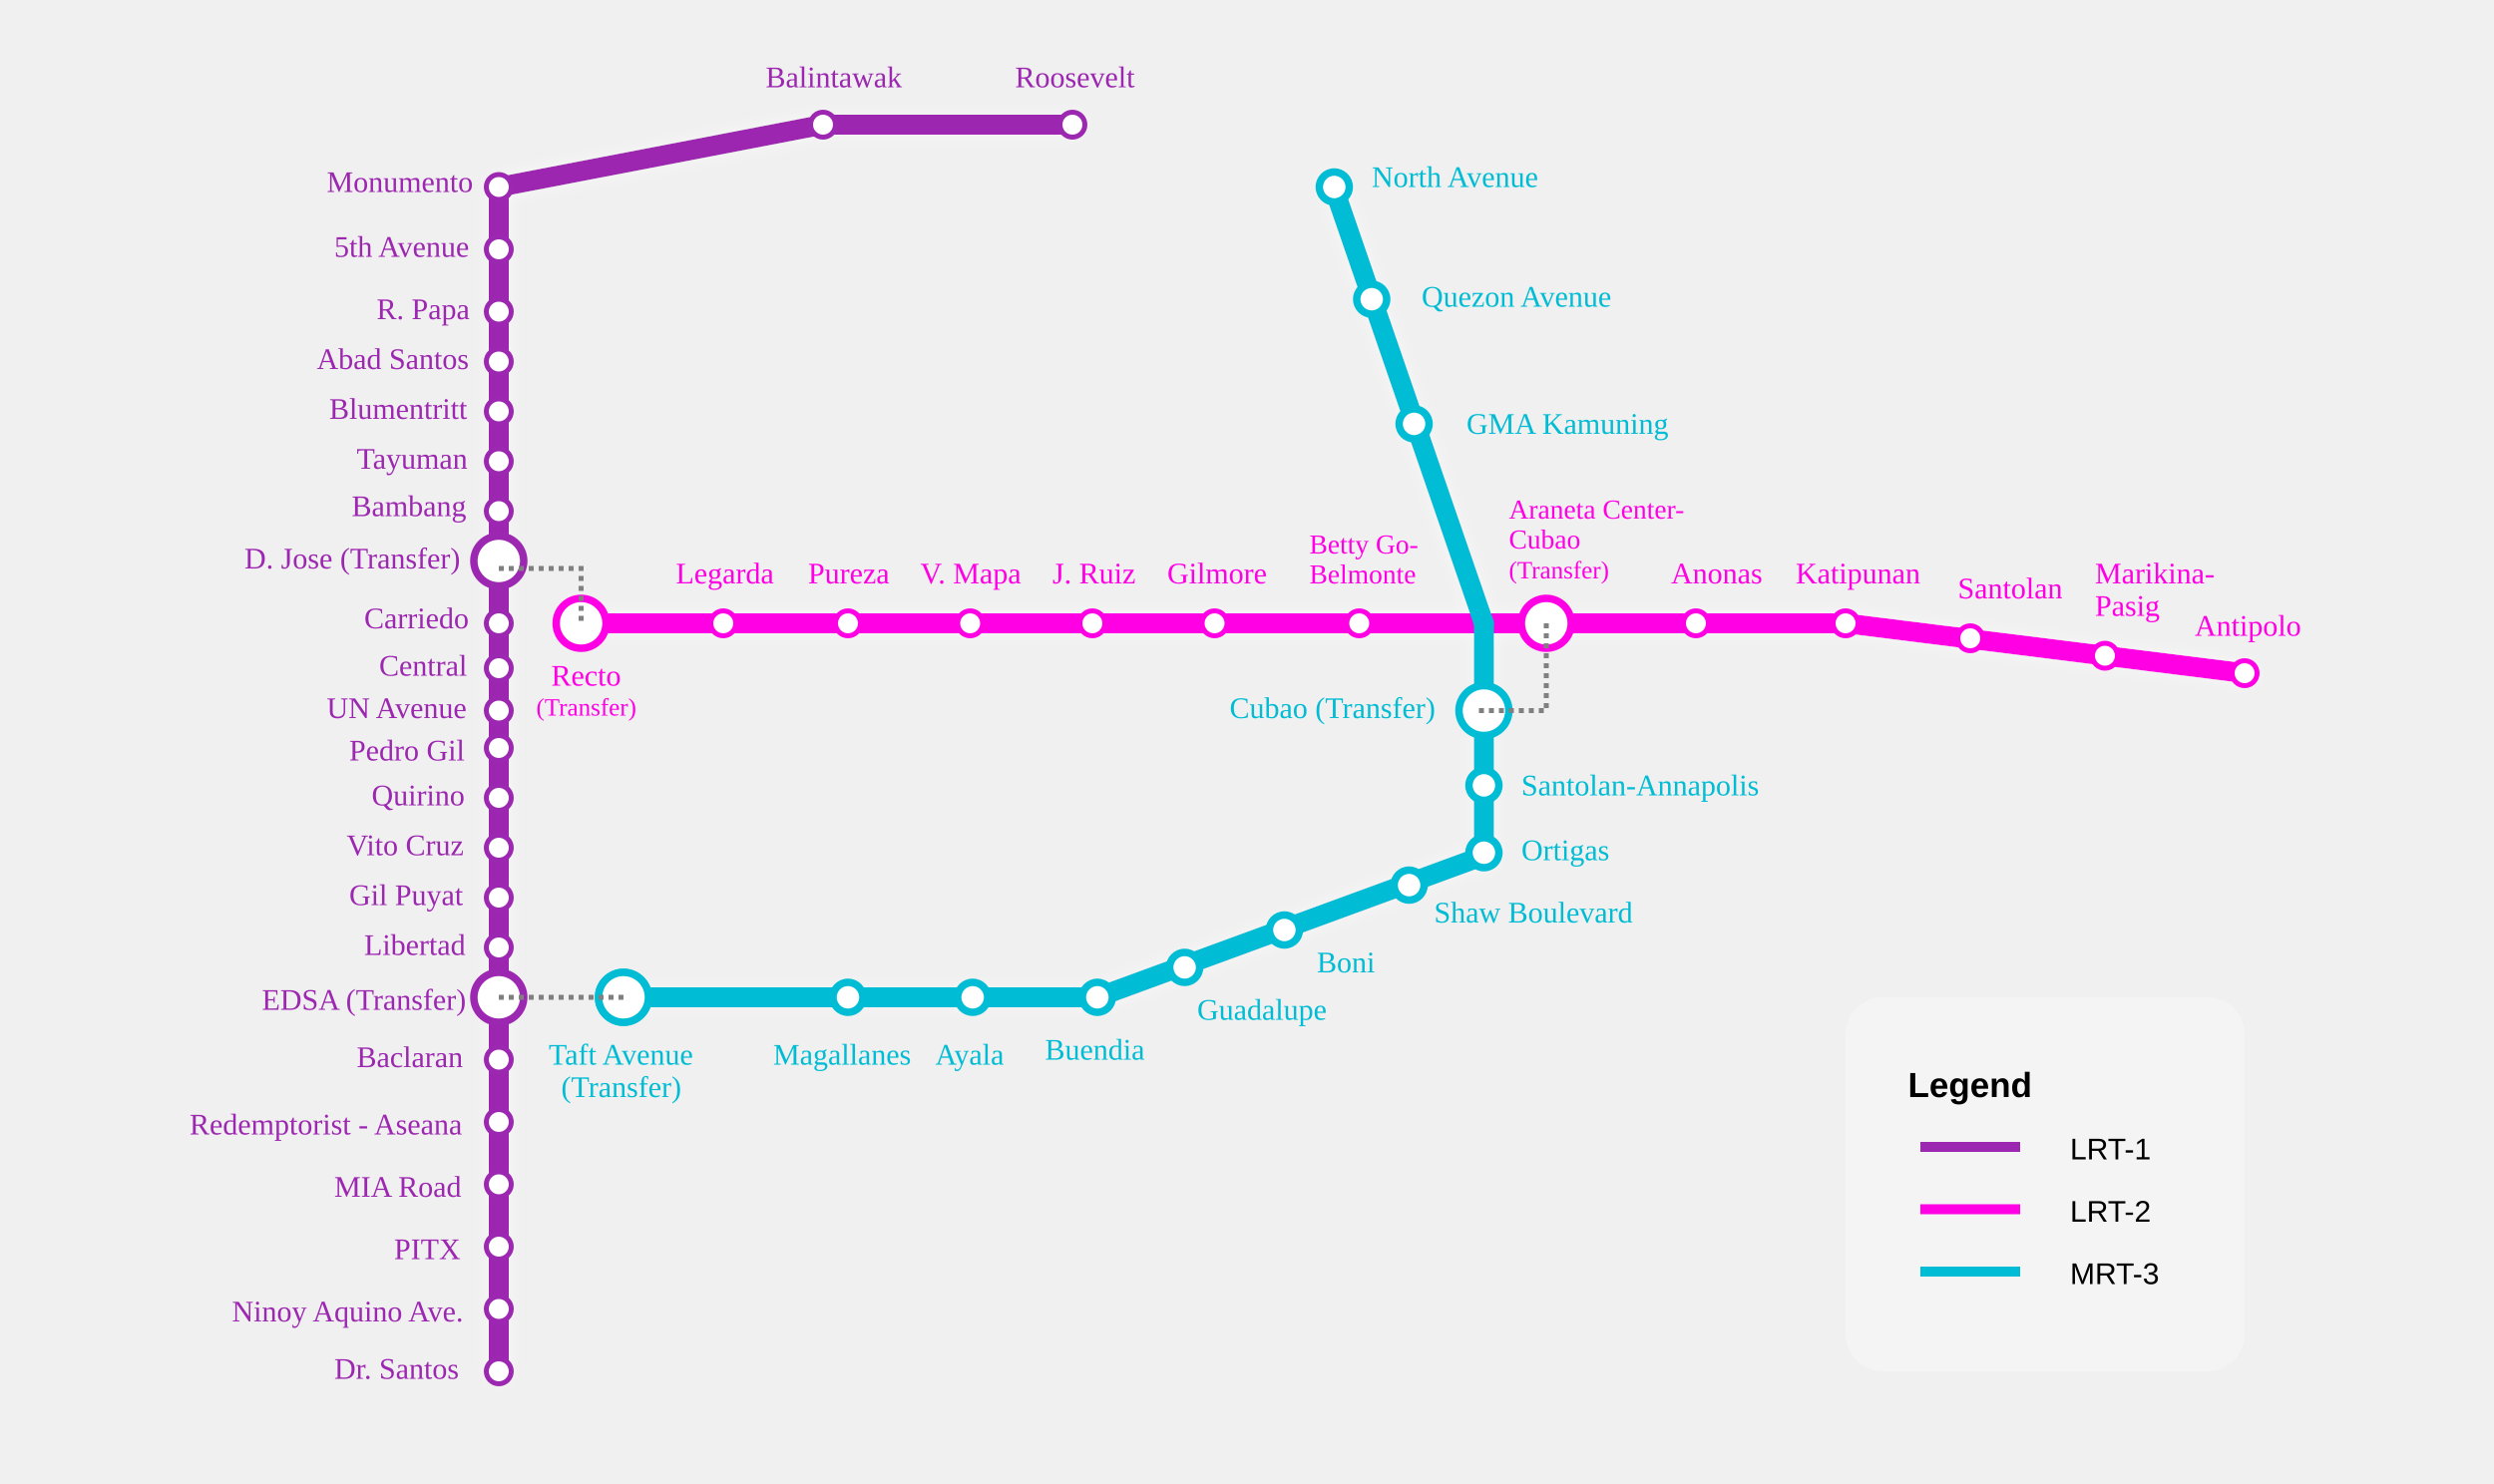
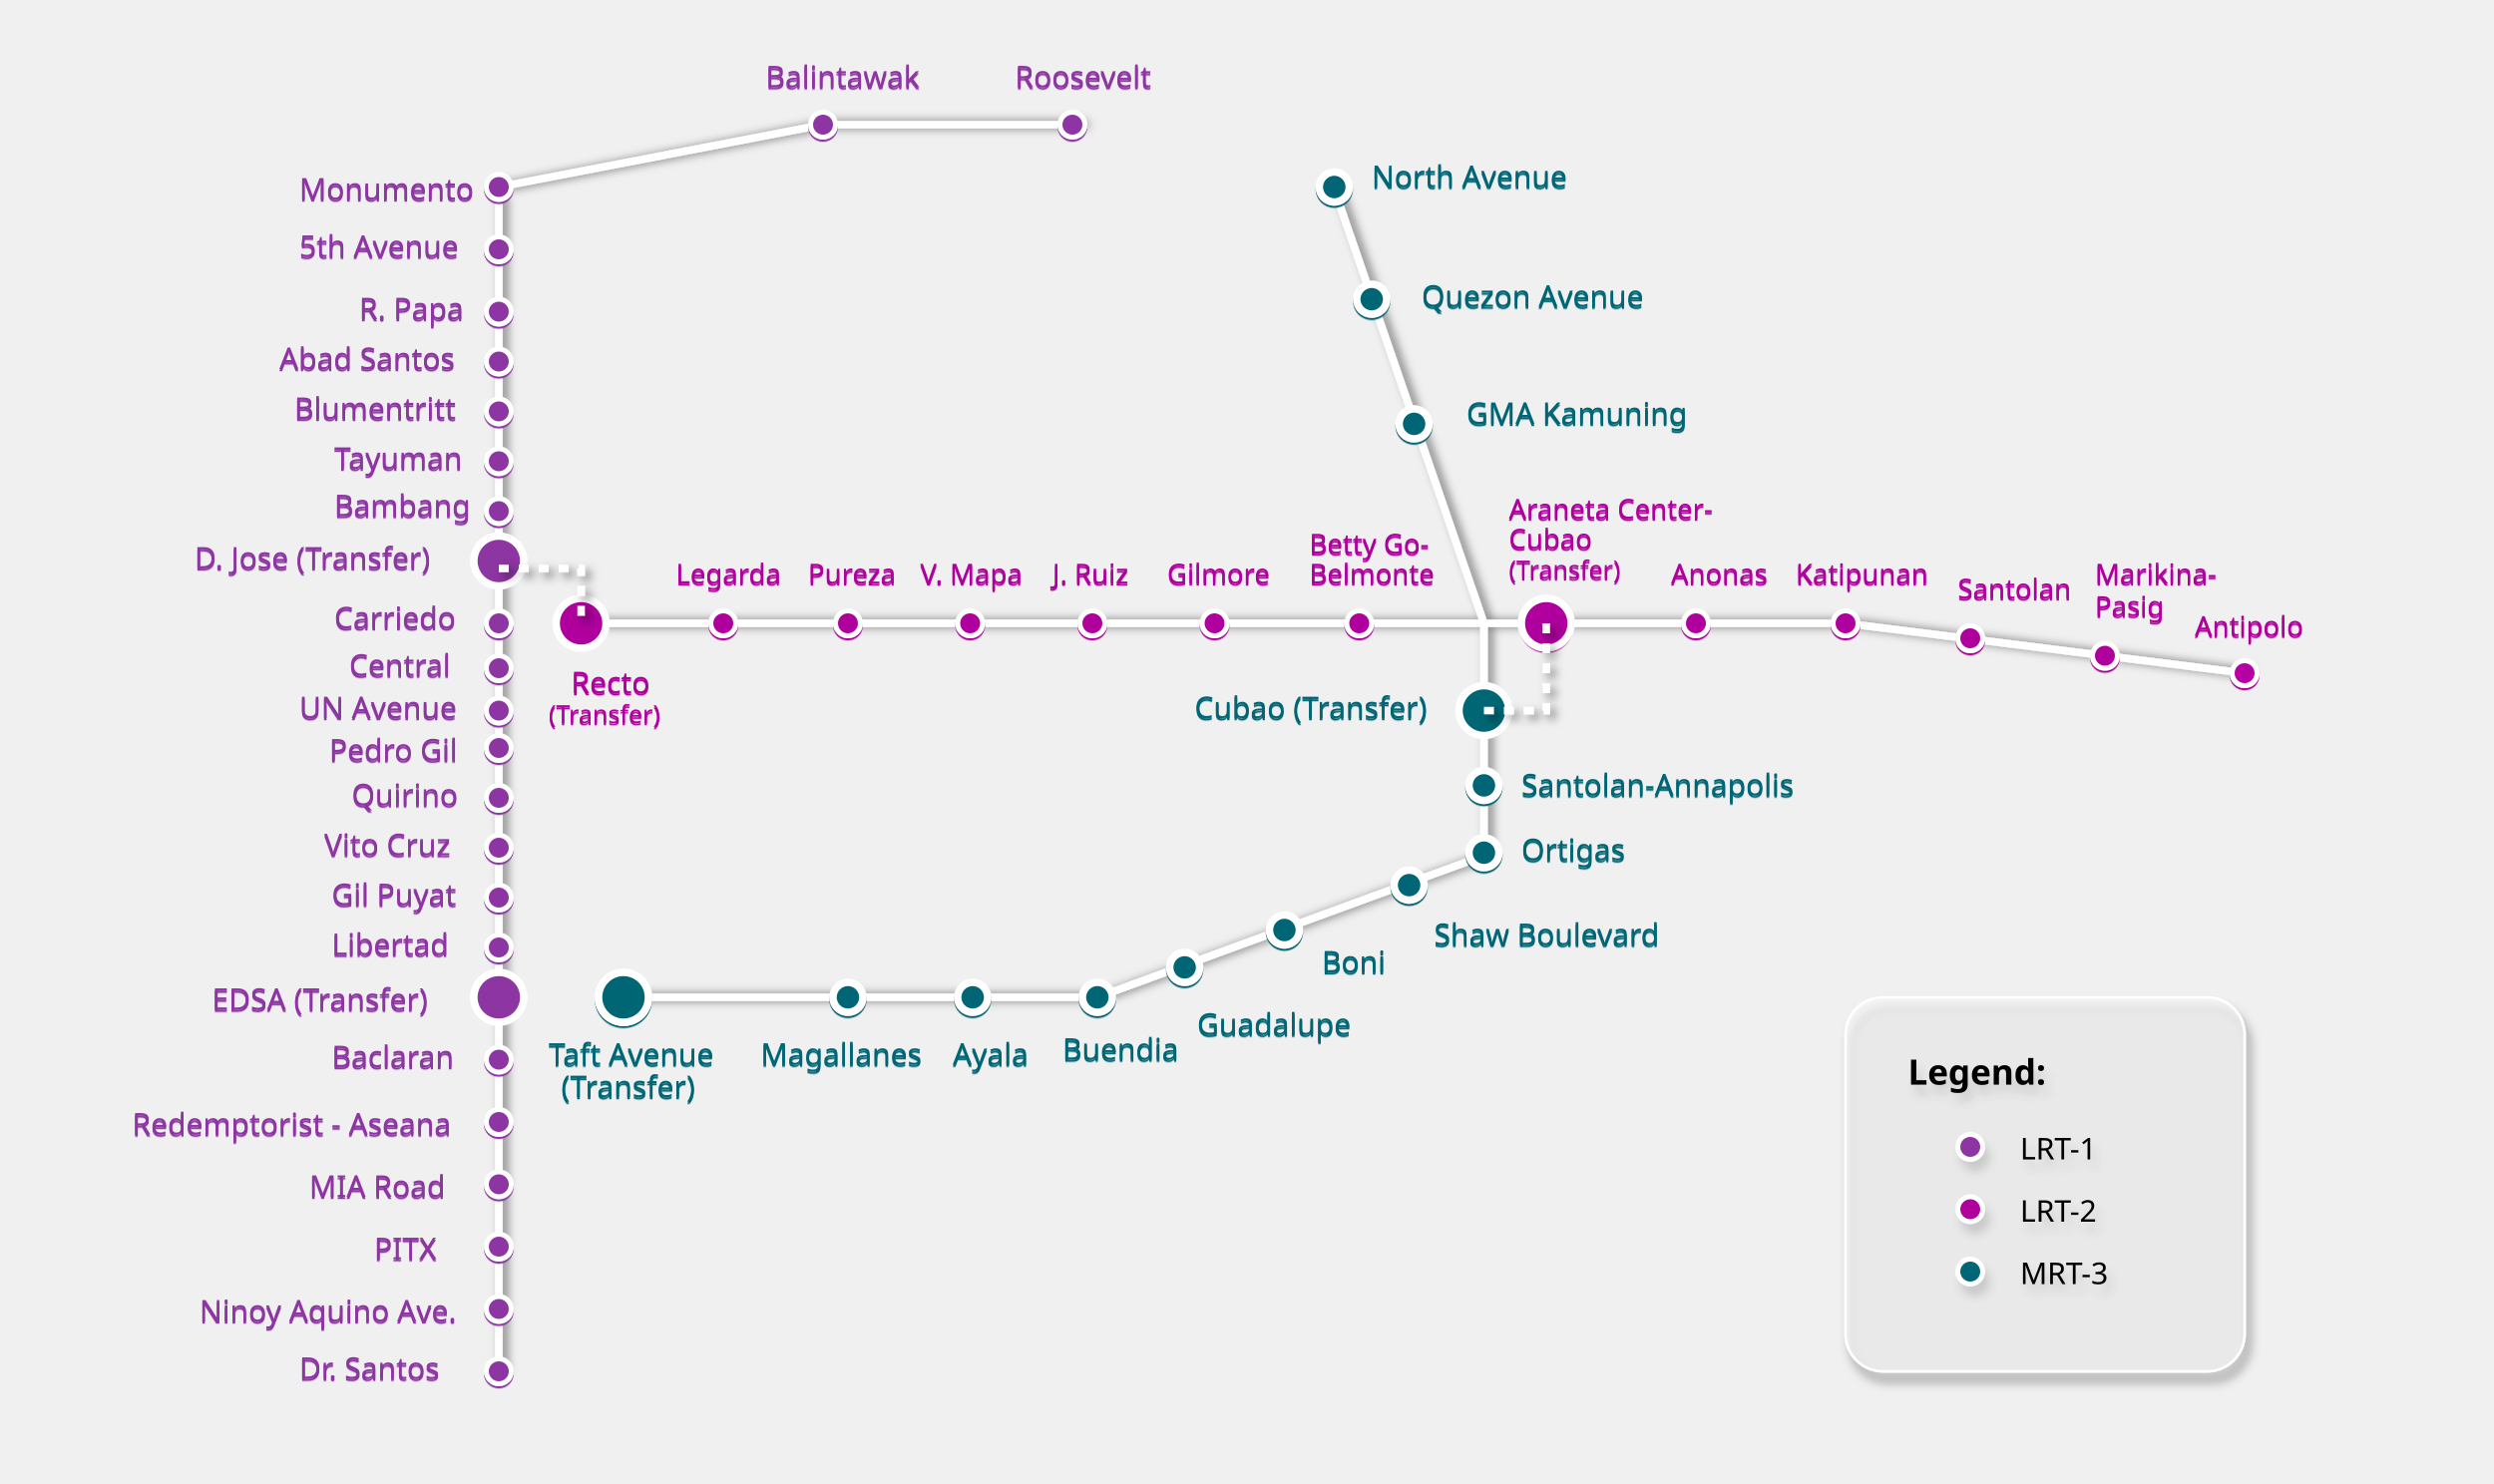
- <svg xmlns="http://www.w3.org/2000/svg" viewBox="0 0 1000 595">
-   <rect width="1500" height="595" fill="rgba(255,255,255,0)" />
-   <g class="metro-lines" style="filter: drop-shadow(0 0 3px rgba(255,255,255,0.5))">
-     <path d="M200 80 L200 550" stroke="#9c27b0" stroke-width="8" fill="none" stroke-linecap="round" />
-     <path d="M330 50 L430 50" stroke="#9c27b0" stroke-width="8" fill="none" stroke-linecap="round" />
-     <path d="M330 50 L430 50" stroke="#9c27b0" stroke-width="8" fill="none" stroke-linecap="round" />
-     <path d="M200 75 L330 50" stroke="#9c27b0" stroke-width="8" fill="none" stroke-linecap="round" />
-     <path d="M230 250 L735 250" stroke="#FF00E5" stroke-width="8" fill="none" stroke-linecap="round" />
-     <path d="M740 250 L900 270" stroke="#FF00E5" stroke-width="8" fill="none" stroke-linecap="round" />
-     <path d="M595 250 595 345" stroke="#00bcd4" stroke-width="8" fill="none" stroke-linecap="round" />
-     <path d="M595 250 534 73" stroke="#00bcd4" stroke-width="8" fill="none" stroke-linecap="round" />
-     <path d="M440 400 590 345" stroke="#00bcd4" stroke-width="8" fill="none" stroke-linecap="round" />
-     <path d="M250 400 L440 400" stroke="#00bcd4" stroke-width="8" fill="none" stroke-linecap="round" />
+ <svg xmlns="http://www.w3.org/2000/svg" viewBox="0 0 1000 595" style="font-family: 'Comic Sans MS', 'Marker Felt', 'Bradley Hand', 'Trebuchet MS', 'Arial Rounded MT Bold', system-ui, sans-serif;">
+   <defs>
+     <filter id="boxShadow" x="-50%" y="-50%" width="200%" height="200%">
+       <feDropShadow dx="2" dy="4" stdDeviation="2" flood-color="rgba(0, 0, 0, 0.5)" />
+     </filter>
+   </defs>
+   <style>
+         .legend {
+             font-family: 'Comic Sans MS', 'Marker Felt', 'Bradley Hand', 'Trebuchet MS', 'Arial Rounded MT Bold', system-ui, sans-serif;
+             filter: url(#boxShadow);
+         }
+     </style>
+   <rect width="1000" height="595" fill="url(#bg-gradient)" />
+   <g class="metro-lines" style="filter: drop-shadow(2px 0 2px rgba(0,0,0,0.5))">
+     <path d="M200 80 L200 550" stroke="#ffffff" stroke-width="3" fill="none" stroke-linecap="round" />
+     <path d="M330 50 L433 50" stroke="#ffffff" stroke-width="3" fill="none" stroke-linecap="round" />
+     <path d="M200 75 L330 50" stroke="#ffffff" stroke-width="3" fill="none" stroke-linecap="round" />
+     <path d="M230 250 L735 250" stroke="#ffffff" stroke-width="3" fill="none" stroke-linecap="round" />
+     <path d="M740 250 L900 270" stroke="#ffffff" stroke-width="3" fill="none" stroke-linecap="round" />
+     <path d="M595 250 595 345" stroke="#ffffff" stroke-width="3" fill="none" stroke-linecap="round" />
+     <path d="M595 250 534 73" stroke="#ffffff" stroke-width="3" fill="none" stroke-linecap="round" />
+     <path d="M440 400 590 345" stroke="#ffffff" stroke-width="3" fill="none" stroke-linecap="round" />
+     <path d="M250 400 L440 400" stroke="#ffffff" stroke-width="3" fill="none" stroke-linecap="round" />
  </g>
  <g class="stations">
-     <g fill="#9c27b0">
+     <g fill="#8D35A2" style="filter: drop-shadow(0px 0.9px 0.1px #8D35A2) ">
      <g>
-         <circle cx="430" cy="50" r="5" fill="white" stroke="#9c27b0" stroke-width="2" />
+         <circle cx="430" cy="50" r="5" fill="#8D35A2" stroke="#ffffff" stroke-width="2" />
        <text x="407" y="35" font-size="12">Roosevelt</text>
-         <circle cx="330" cy="50" r="5" fill="white" stroke="#9c27b0" stroke-width="2" />
+         <circle cx="330" cy="50" r="5" fill="#8D35A2" stroke="#ffffff" stroke-width="2" />
        <text x="307" y="35" font-size="12">Balintawak</text>
-         <circle cx="200" cy="75" r="5" fill="white" stroke="#9c27b0" stroke-width="2" />
-         <text x="131" y="77" font-size="12">Monumento</text>
-         <circle cx="200" cy="100" r="5" fill="white" stroke="#9c27b0" stroke-width="2" />
-         <text x="134" y="103" font-size="12">5th Avenue</text>
-         <circle cx="200" cy="125" r="5" fill="white" stroke="#9c27b0" stroke-width="2" />
-         <text x="151" y="128" font-size="12">R. Papa</text>
-         <circle cx="200" cy="145" r="5" fill="white" stroke="#9c27b0" stroke-width="2" />
-         <text x="127" y="148" font-size="12">Abad Santos</text>
-         <circle cx="200" cy="165" r="5" fill="white" stroke="#9c27b0" stroke-width="2" />
-         <text x="132" y="168" font-size="12">Blumentritt</text>
-         <circle cx="200" cy="185" r="5" fill="white" stroke="#9c27b0" stroke-width="2" />
-         <text x="143" y="188" font-size="12">Tayuman</text>
-         <circle cx="200" cy="205" r="5" fill="white" stroke="#9c27b0" stroke-width="2" />
-         <text x="141" y="207" font-size="12">Bambang</text>
-         <circle cx="200" cy="225" r="5" fill="white" stroke="#9c27b0" stroke-width="2" />
-         <text x="98" y="228" font-size="12">D. Jose (Transfer)</text>
-         <circle cx="200" cy="250" r="5" fill="white" stroke="#9c27b0" stroke-width="2" />
-         <text x="146" y="252" font-size="12">Carriedo</text>
-         <circle cx="200" cy="268" r="5" fill="white" stroke="#9c27b0" stroke-width="2" />
-         <text x="152" y="271" font-size="12">Central</text>
-         <circle cx="200" cy="285" r="5" fill="white" stroke="#9c27b0" stroke-width="2" />
-         <text x="131" y="288" font-size="12">UN Avenue</text>
-         <circle cx="200" cy="300" r="5" fill="white" stroke="#9c27b0" stroke-width="2" />
-         <text x="140" y="305" font-size="12">Pedro Gil</text>
-         <circle cx="200" cy="320" r="5" fill="white" stroke="#9c27b0" stroke-width="2" />
-         <text x="149" y="323" font-size="12">Quirino</text>
-         <circle cx="200" cy="340" r="5" fill="white" stroke="#9c27b0" stroke-width="2" />
-         <text x="139" y="343" font-size="12">Vito Cruz</text>
-         <circle cx="200" cy="360" r="5" fill="white" stroke="#9c27b0" stroke-width="2" />
-         <text x="140" y="363" font-size="12">Gil Puyat</text>
-         <circle cx="200" cy="380" r="5" fill="white" stroke="#9c27b0" stroke-width="2" />
-         <text x="146" y="383" font-size="12">Libertad</text>
-         <circle cx="200" cy="400" r="5" fill="white" stroke="#9c27b0" stroke-width="2" />
-         <text x="105" y="405" font-size="12">EDSA (Transfer)</text>
-         <circle cx="200" cy="425" r="5" fill="white" stroke="#9c27b0" stroke-width="2" />
-         <text x="143" y="428" font-size="12">Baclaran</text>
-         <circle cx="200" cy="450" r="5" fill="white" stroke="#9c27b0" stroke-width="2" />
-         <text x="76" y="455" font-size="12">Redemptorist - Aseana</text>
-         <circle cx="200" cy="475" r="5" fill="white" stroke="#9c27b0" stroke-width="2" />
-         <text x="134" y="480" font-size="12">MIA Road</text>
-         <circle cx="200" cy="500" r="5" fill="white" stroke="#9c27b0" stroke-width="2" />
-         <text x="158" y="505" font-size="12">PITX</text>
-         <circle cx="200" cy="525" r="5" fill="white" stroke="#9c27b0" stroke-width="2" />
-         <text x="93" y="530" font-size="12">Ninoy Aquino Ave. </text>
-         <circle cx="200" cy="550" r="5" fill="white" stroke="#9c27b0" stroke-width="2" />
-         <text x="134" y="553" font-size="12">Dr. Santos </text>
+         <circle cx="200" cy="75" r="5" fill="#8D35A2" stroke="#ffffff" stroke-width="2" />
+         <text x="120" y="80" font-size="12">Monumento</text>
+         <circle cx="200" cy="100" r="5" fill="#8D35A2" stroke="#ffffff" stroke-width="2" />
+         <text x="120" y="103" font-size="12">5th Avenue</text>
+         <circle cx="200" cy="125" r="5" fill="#8D35A2" stroke="#ffffff" stroke-width="2" />
+         <text x="144" y="128" font-size="12">R. Papa</text>
+         <circle cx="200" cy="145" r="5" fill="#8D35A2" stroke="#ffffff" stroke-width="2" />
+         <text x="112" y="148" font-size="12">Abad Santos</text>
+         <circle cx="200" cy="165" r="5" fill="#8D35A2" stroke="#ffffff" stroke-width="2" />
+         <text x="118" y="168" font-size="12">Blumentritt</text>
+         <circle cx="200" cy="185" r="5" fill="#8D35A2" stroke="#ffffff" stroke-width="2" />
+         <text x="134" y="188" font-size="12">Tayuman</text>
+         <circle cx="200" cy="205" r="5" fill="#8D35A2" stroke="#ffffff" stroke-width="2" />
+         <text x="134" y="207" font-size="12">Bambang</text>
+         <text x="78" y="228" font-size="12">D. Jose (Transfer)</text>
+         <circle cx="200" cy="250" r="5" fill="#8D35A2" stroke="#ffffff" stroke-width="2" />
+         <text x="134" y="252" font-size="12">Carriedo</text>
+         <circle cx="200" cy="268" r="5" fill="#8D35A2" stroke="#ffffff" stroke-width="2" />
+         <text x="140" y="271" font-size="12">Central</text>
+         <circle cx="200" cy="285" r="5" fill="#8D35A2" stroke="#ffffff" stroke-width="2" />
+         <text x="120" y="288" font-size="12">UN Avenue</text>
+         <circle cx="200" cy="300" r="5" fill="#8D35A2" stroke="#ffffff" stroke-width="2" />
+         <text x="132" y="305" font-size="12">Pedro Gil</text>
+         <circle cx="200" cy="320" r="5" fill="#8D35A2" stroke="#ffffff" stroke-width="2" />
+         <text x="141" y="323" font-size="12">Quirino</text>
+         <circle cx="200" cy="340" r="5" fill="#8D35A2" stroke="#ffffff" stroke-width="2" />
+         <text x="130" y="343" font-size="12">Vito Cruz</text>
+         <circle cx="200" cy="360" r="5" fill="#8D35A2" stroke="#ffffff" stroke-width="2" />
+         <text x="133" y="363" font-size="12">Gil Puyat</text>
+         <circle cx="200" cy="380" r="5" fill="#8D35A2" stroke="#ffffff" stroke-width="2" />
+         <text x="133" y="383" font-size="12">Libertad</text>
+         <circle cx="200" cy="400" r="5" fill="#8D35A2" stroke="#ffffff" stroke-width="2" />
+         <text x="85" y="405" font-size="12">EDSA (Transfer)</text>
+         <circle cx="200" cy="425" r="5" fill="#8D35A2" stroke="#ffffff" stroke-width="2" />
+         <text x="133" y="428" font-size="12">Baclaran</text>
+         <circle cx="200" cy="450" r="5" fill="#8D35A2" stroke="#ffffff" stroke-width="2" />
+         <text x="53" y="455" font-size="12">Redemptorist - Aseana</text>
+         <circle cx="200" cy="475" r="5" fill="#8D35A2" stroke="#ffffff" stroke-width="2" />
+         <text x="124" y="480" font-size="12">MIA Road</text>
+         <circle cx="200" cy="500" r="5" fill="#8D35A2" stroke="#ffffff" stroke-width="2" />
+         <text x="150" y="505" font-size="12">PITX</text>
+         <circle cx="200" cy="525" r="5" fill="#8D35A2" stroke="#ffffff" stroke-width="2" />
+         <text x="80" y="530" font-size="12">Ninoy Aquino Ave. </text>
+         <circle cx="200" cy="550" r="5" fill="#8D35A2" stroke="#ffffff" stroke-width="2" />
+         <text x="120" y="553" font-size="12">Dr. Santos </text>
      </g>
    </g>
-     <g fill="#FF00E5">
+     <g fill="#af009e" style="filter: drop-shadow(0px 0.9px 0.1px #af009e); ">
      <g>
-         <circle cx="233" cy="250" r="1" fill="white" stroke="#FF00E5" stroke-width="2" />
-         <text x="221" y="275" font-size="12">Recto</text>
-         <text x="215" y="287" font-size="10">(Transfer)</text>
-         <circle cx="290" cy="250" r="5" fill="white" stroke="#FF00E5" stroke-width="2" />
-         <text x="271" y="234" font-size="12">Legarda</text>
-         <circle cx="340" cy="250" r="5" fill="white" stroke="#FF00E5" stroke-width="2" />
-         <text x="324" y="234" font-size="12">Pureza</text>
-         <circle cx="389" cy="250" r="5" fill="white" stroke="#FF00E5" stroke-width="2" />
-         <text x="369" y="234" font-size="12">V. Mapa</text>
-         <circle cx="438" cy="250" r="5" fill="white" stroke="#FF00E5" stroke-width="2" />
-         <text x="422" y="234" font-size="12">J. Ruiz</text>
-         <circle cx="487" cy="250" r="5" fill="white" stroke="#FF00E5" stroke-width="2" />
-         <text x="468" y="234" font-size="12">Gilmore</text>
-         <circle cx="545" cy="250" r="5" fill="white" stroke="#FF00E5" stroke-width="2" />
+         <text x="229" y="278" font-size="12">Recto</text>
+         <text x="220" y="290" font-size="10">(Transfer)</text>
+         <circle cx="290" cy="250" r="5" fill="#af009e" stroke="#ffffff" stroke-width="2" />
+         <text x="271" y="234" font-size="11">Legarda</text>
+         <circle cx="340" cy="250" r="5" fill="#af009e" stroke="#ffffff" stroke-width="2" />
+         <text x="324" y="234" font-size="11">Pureza</text>
+         <circle cx="389" cy="250" r="5" fill="#af009e" stroke="#ffffff" stroke-width="2" />
+         <text x="369" y="234" font-size="11">V. Mapa</text>
+         <circle cx="438" cy="250" r="5" fill="#af009e" stroke="#ffffff" stroke-width="2" />
+         <text x="422" y="234" font-size="11">J. Ruiz</text>
+         <circle cx="487" cy="250" r="5" fill="#af009e" stroke="#ffffff" stroke-width="2" />
+         <text x="468" y="234" font-size="11">Gilmore</text>
+         <circle cx="545" cy="250" r="5" fill="#af009e" stroke="#ffffff" stroke-width="2" />
        <text x="525" y="222" font-size="11">Betty Go-</text>
        <text x="525" y="234" font-size="11">Belmonte</text>
-         <circle cx="620" cy="250" r="10" fill="white" stroke="#FF00E5" stroke-width="2" />
+         <circle cx="620" cy="250" r="10" fill="#af009e" stroke="#ffffff" stroke-width="2" />
        <text x="605" y="208" font-size="11">Araneta Center-</text>
        <text x="605" y="220" font-size="11">Cubao</text>
        <text x="605" y="232" font-size="10">(Transfer)</text>
-         <circle cx="680" cy="250" r="5" fill="white" stroke="#FF00E5" stroke-width="2" />
-         <text x="670" y="234" font-size="12">Anonas</text>
-         <circle cx="740" cy="250" r="5" fill="white" stroke="#FF00E5" stroke-width="2" />
-         <text x="720" y="234" font-size="12">Katipunan</text>
-         <circle cx="790" cy="256" r="5" fill="white" stroke="#FF00E5" stroke-width="2" />
-         <text x="785" y="240" font-size="12">Santolan</text>
-         <circle cx="844" cy="263" r="5" fill="white" stroke="#FF00E5" stroke-width="2" />
-         <text x="840" y="234" font-size="12">Marikina-</text>
-         <text x="840" y="247" font-size="12">Pasig</text>
-         <circle cx="900" cy="270" r="5" fill="white" stroke="#FF00E5" stroke-width="2" />
-         <text x="880" y="255" font-size="12">Antipolo</text>
+         <circle cx="680" cy="250" r="5" fill="#af009e" stroke="#ffffff" stroke-width="2" />
+         <text x="670" y="234" font-size="11">Anonas</text>
+         <circle cx="740" cy="250" r="5" fill="#af009e" stroke="#ffffff" stroke-width="2" />
+         <text x="720" y="234" font-size="11">Katipunan</text>
+         <circle cx="790" cy="256" r="5" fill="#af009e" stroke="#ffffff" stroke-width="2" />
+         <text x="785" y="240" font-size="11">Santolan</text>
+         <circle cx="844" cy="263" r="5" fill="#af009e" stroke="#ffffff" stroke-width="2" />
+         <text x="840" y="234" font-size="11">Marikina-</text>
+         <text x="840" y="247" font-size="11">Pasig</text>
+         <circle cx="900" cy="270" r="5" fill="#b500a3" stroke="#ffffff" stroke-width="2" />
+         <text x="880" y="255" font-size="11">Antipolo</text>
      </g>
    </g>
-     <g fill="#00bcd4">
+     <g fill="#006674" style="filter: drop-shadow(0px 0.9px 0.1px #006674); ">
      <g>
-         <circle cx="535" cy="75" r="6" fill="white" stroke="#00bcd4" stroke-width="3" />
+         <circle cx="535" cy="75" r="6" fill="#006674" stroke="#ffffff" stroke-width="3" />
        <text x="550" y="75" font-size="12">North Avenue</text>
-         <circle cx="550" cy="120" r="6" fill="white" stroke="#00bcd4" stroke-width="3" />
+         <circle cx="550" cy="120" r="6" fill="#006674" stroke="#ffffff" stroke-width="3" />
        <text x="570" y="123" font-size="12">Quezon Avenue</text>
-         <circle cx="567" cy="170" r="6" fill="white" stroke="#00bcd4" stroke-width="3" />
-         <text x="588" y="174" font-size="12">GMA Kamuning</text>
-         <circle cx="595" cy="285" r="6" fill="white" stroke="#00bcd4" stroke-width="3" />
-         <text x="493" y="288" font-size="12">Cubao (Transfer)</text>
-         <circle cx="595" cy="315" r="6" fill="white" stroke="#00bcd4" stroke-width="3" />
+         <circle cx="567" cy="170" r="6" fill="#006674" stroke="#ffffff" stroke-width="3" />
+         <text x="588" y="170" font-size="12">GMA Kamuning</text>
+         <text x="479" y="288" font-size="12">Cubao (Transfer)</text>
+         <circle cx="595" cy="315" r="6" fill="#006674" stroke="#ffffff" stroke-width="3" />
        <text x="610" y="319" font-size="12">Santolan-Annapolis</text>
-         <circle cx="595" cy="342" r="6" fill="white" stroke="#00bcd4" stroke-width="3" />
+         <circle cx="595" cy="342" r="6" fill="#006674" stroke="#ffffff" stroke-width="3" />
        <text x="610" y="345" font-size="12">Ortigas</text>
-         <circle cx="565" cy="355" r="6" fill="white" stroke="#00bcd4" stroke-width="3" />
-         <text x="575" y="370" font-size="12">Shaw Boulevard</text>
-         <circle cx="515" cy="373" r="6" fill="white" stroke="#00bcd4" stroke-width="3" />
-         <text x="528" y="390" font-size="12">Boni</text>
-         <circle cx="475" cy="388" r="6" fill="white" stroke="#00bcd4" stroke-width="3" />
-         <text x="480" y="409" font-size="12">Guadalupe</text>
-         <circle cx="440" cy="400" r="6" fill="white" stroke="#00bcd4" stroke-width="3" />
-         <text x="419" y="425" font-size="12">Buendia</text>
-         <circle cx="390" cy="400" r="6" fill="white" stroke="#00bcd4" stroke-width="3" />
-         <text x="375" y="427" font-size="12">Ayala</text>
-         <circle cx="340" cy="400" r="6" fill="white" stroke="#00bcd4" stroke-width="3" />
-         <text x="310" y="427" font-size="12">Magallanes</text>
-         <circle cx="250" cy="400" r="10" fill="white" stroke="#00bcd4" stroke-width="3" />
+         <circle cx="565" cy="355" r="6" fill="#006674" stroke="#ffffff" stroke-width="3" />
+         <text x="575" y="379" font-size="12">Shaw Boulevard</text>
+         <circle cx="515" cy="373" r="6" fill="#006674" stroke="#ffffff" stroke-width="3" />
+         <text x="530" y="390" font-size="12">Boni</text>
+         <circle cx="475" cy="388" r="6" fill="#006674" stroke="#ffffff" stroke-width="3" />
+         <text x="480" y="415" font-size="12">Guadalupe</text>
+         <circle cx="440" cy="400" r="6" fill="#006674" stroke="#ffffff" stroke-width="3" />
+         <text x="426" y="425" font-size="12">Buendia</text>
+         <circle cx="390" cy="400" r="6" fill="#006674" stroke="#ffffff" stroke-width="3" />
+         <text x="382" y="427" font-size="12">Ayala</text>
+         <circle cx="340" cy="400" r="6" fill="#006674" stroke="#ffffff" stroke-width="3" />
+         <text x="305" y="427" font-size="12">Magallanes</text>
+         <circle cx="250" cy="400" r="10" fill="#006674" stroke="#ffffff" stroke-width="3" />
        <text x="220" y="427" font-size="12">Taft Avenue</text>
        <text x="225" y="440" font-size="12">(Transfer)</text>
      </g>
    </g>
    <g class="interchange-stations">
-       <circle cx="200" cy="225" r="10" fill="white" stroke="#9c27b0" stroke-width="3" />
-       <circle cx="233" cy="250" r="10" fill="white" stroke="#FF00E5" stroke-width="3" />
-       <circle cx="620" cy="250" r="10" fill="white" stroke="#FF00E5" stroke-width="3" />
-       <circle cx="595" cy="285" r="10" fill="white" stroke="#00bcd4" stroke-width="3" />
-       <circle cx="200" cy="400" r="10" fill="white" stroke="#9c27b0" stroke-width="3" />
-       <circle cx="250" cy="400" r="10" fill="white" stroke="#00bcd4" stroke-width="3" />
+       <circle cx="200" cy="225" r="10" fill="#8D35A2" stroke="#ffffff" stroke-width="3" />
+       <circle cx="233" cy="250" r="10" fill="#af009e" stroke="#ffffff" stroke-width="3" />
+       <circle cx="620" cy="250" r="10" fill="#af009e" stroke="#ffffff" stroke-width="3" />
+       <circle cx="595" cy="285" r="10" fill="#006674" stroke="#ffffff" stroke-width="3" />
+       <circle cx="200" cy="400" r="10" fill="#8D35A2" stroke="#ffffff" stroke-width="3" />
+       <circle cx="250" cy="400" r="10" fill="#006674" stroke="#ffffff" stroke-width="3" />
    </g>
  </g>
-   <path d="M620 250              L620 285              L591 285" stroke="#808080" stroke-width="2" stroke-dasharray="2" fill="none" />
-   <path d="M200 228             L233 228             L233 250" stroke="#808080" stroke-width="2" stroke-dasharray="2" fill="none" />
-   <path d="M200 400             L215 400             L250 400" stroke="#808080" stroke-width="2" stroke-dasharray="2" fill="none" />
-   <g transform="translate(740, 400)">
-     <rect width="160" height="150" fill="rgba(255,255,255,0.297)" fill-opacity="0." rx="15" />
-     <text x="25" y="40" font-family="Arial" font-weight="bold" font-size="14">Legend</text>
-     <line x1="30" y1="60" x2="70" y2="60" stroke="#9c27b0" stroke-width="4" />
-     <text x="90" y="65" font-family="Arial" font-size="12">LRT-1</text>
-     <line x1="30" y1="85" x2="70" y2="85" stroke="#FF00E5" stroke-width="4" />
-     <text x="90" y="90" font-family="Arial" font-size="12">LRT-2</text>
-     <line x1="30" y1="110" x2="70" y2="110" stroke="#00bcd4" stroke-width="4" />
-     <text x="90" y="115" font-family="Arial" font-size="12">MRT-3</text>
+   <path d="M620 250              L620 285              L591 285" stroke="#ffffff" stroke-width="3" stroke-dasharray="4" fill="none" style="filter: drop-shadow(2px 2px 2px rgba(0, 0, 0, 0.5));" />
+   <path d="M200 228             L233 228             L233 250" stroke="#ffffff" stroke-width="3" stroke-dasharray="4" fill="none" style="filter: drop-shadow(2px 2px 2px rgba(0, 0, 0, 0.5));" />
+   <path d="M200 400             L215 400             L250 400" stroke="#ffffff" stroke-width="4" stroke-dasharray="3" fill="none" style="filter: drop-shadow(2px 2px 2px rgba(0, 0, 0, 0.5));" />
+   <g transform="translate(740, 400)" class="legend">
+     <rect width="160" height="150" fill="rgba(255,255,255,0.297)" fill-opacity="0." rx="15" stroke="#ffffff" stroke-width="1" />
+     <text x="25" y="35" font-weight="bold" font-size="14">Legend:</text>
+     <circle cx="50" cy="60" r="5" fill="#8D35A2" stroke="#ffffff" stroke-width="2" />
+     <text x="70" y="65" font-size="12">LRT-1</text>
+     <circle cx="50" cy="85" r="5" fill="#af009e" stroke="#ffffff" stroke-width="2" />
+     <text x="70" y="90" font-size="12">LRT-2</text>
+     <circle cx="50" cy="110" r="5" fill="#006674" stroke="#ffffff" stroke-width="2" />
+     <text x="70" y="115" font-size="12">MRT-3</text>
  </g>
</svg>
